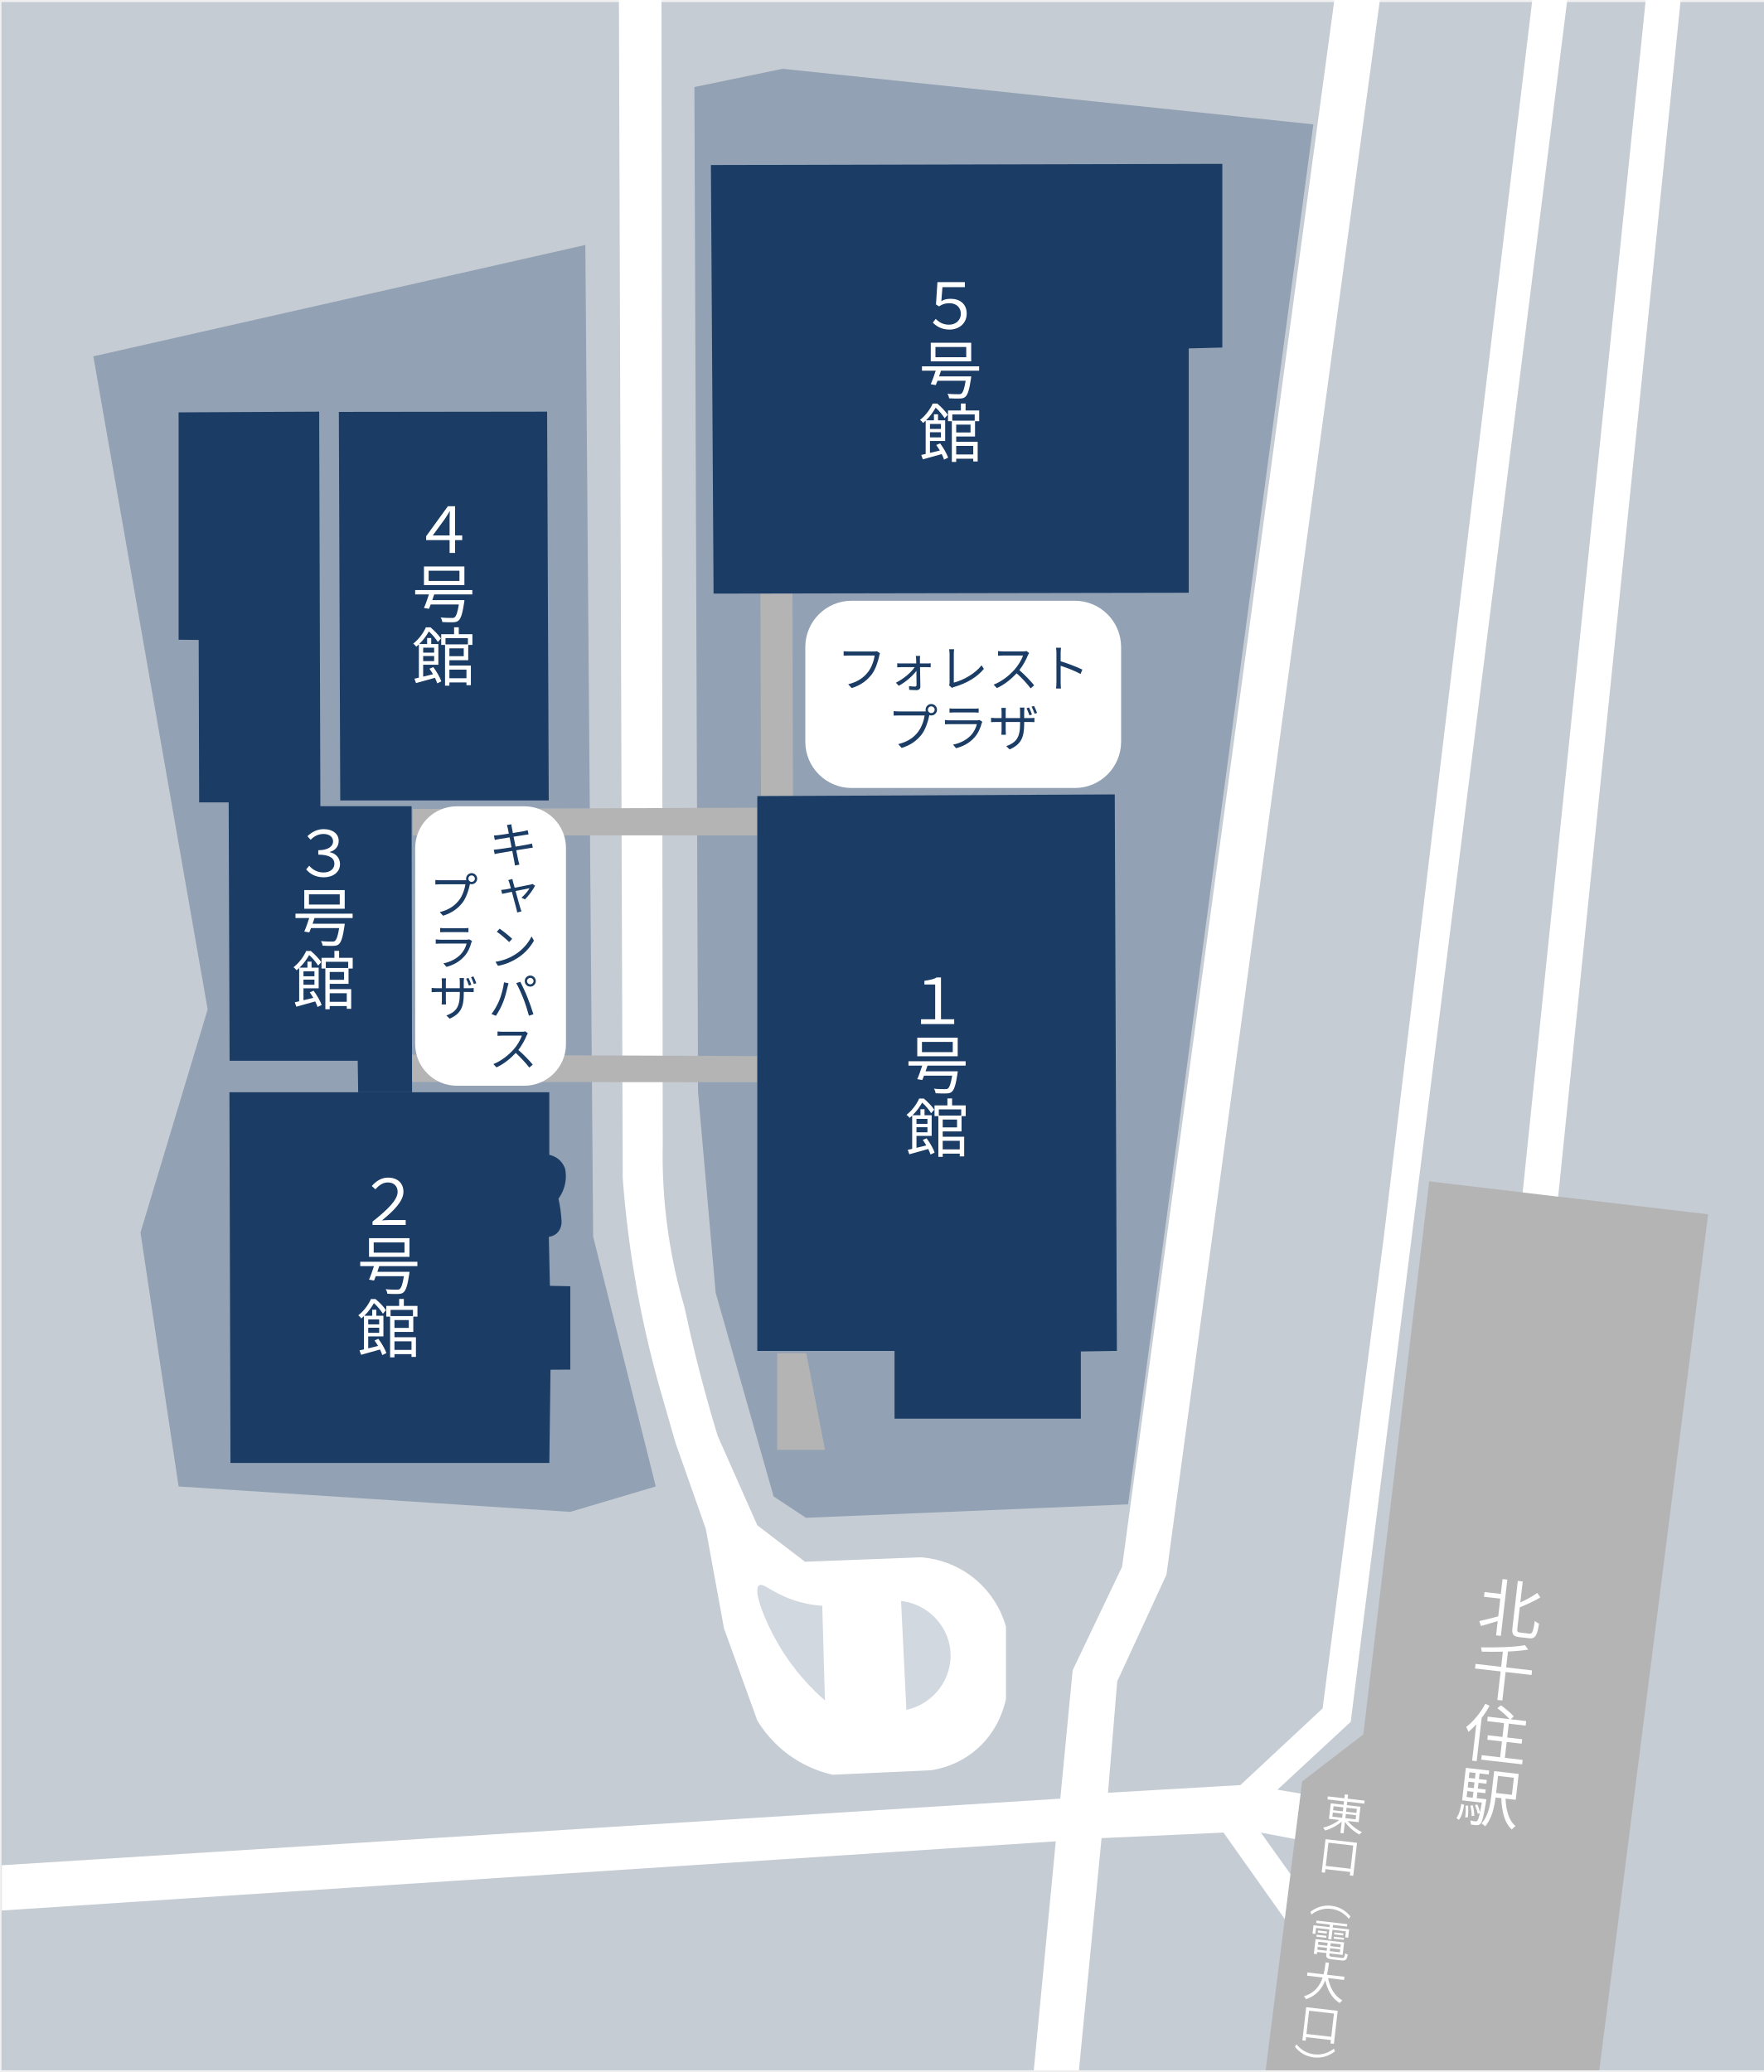
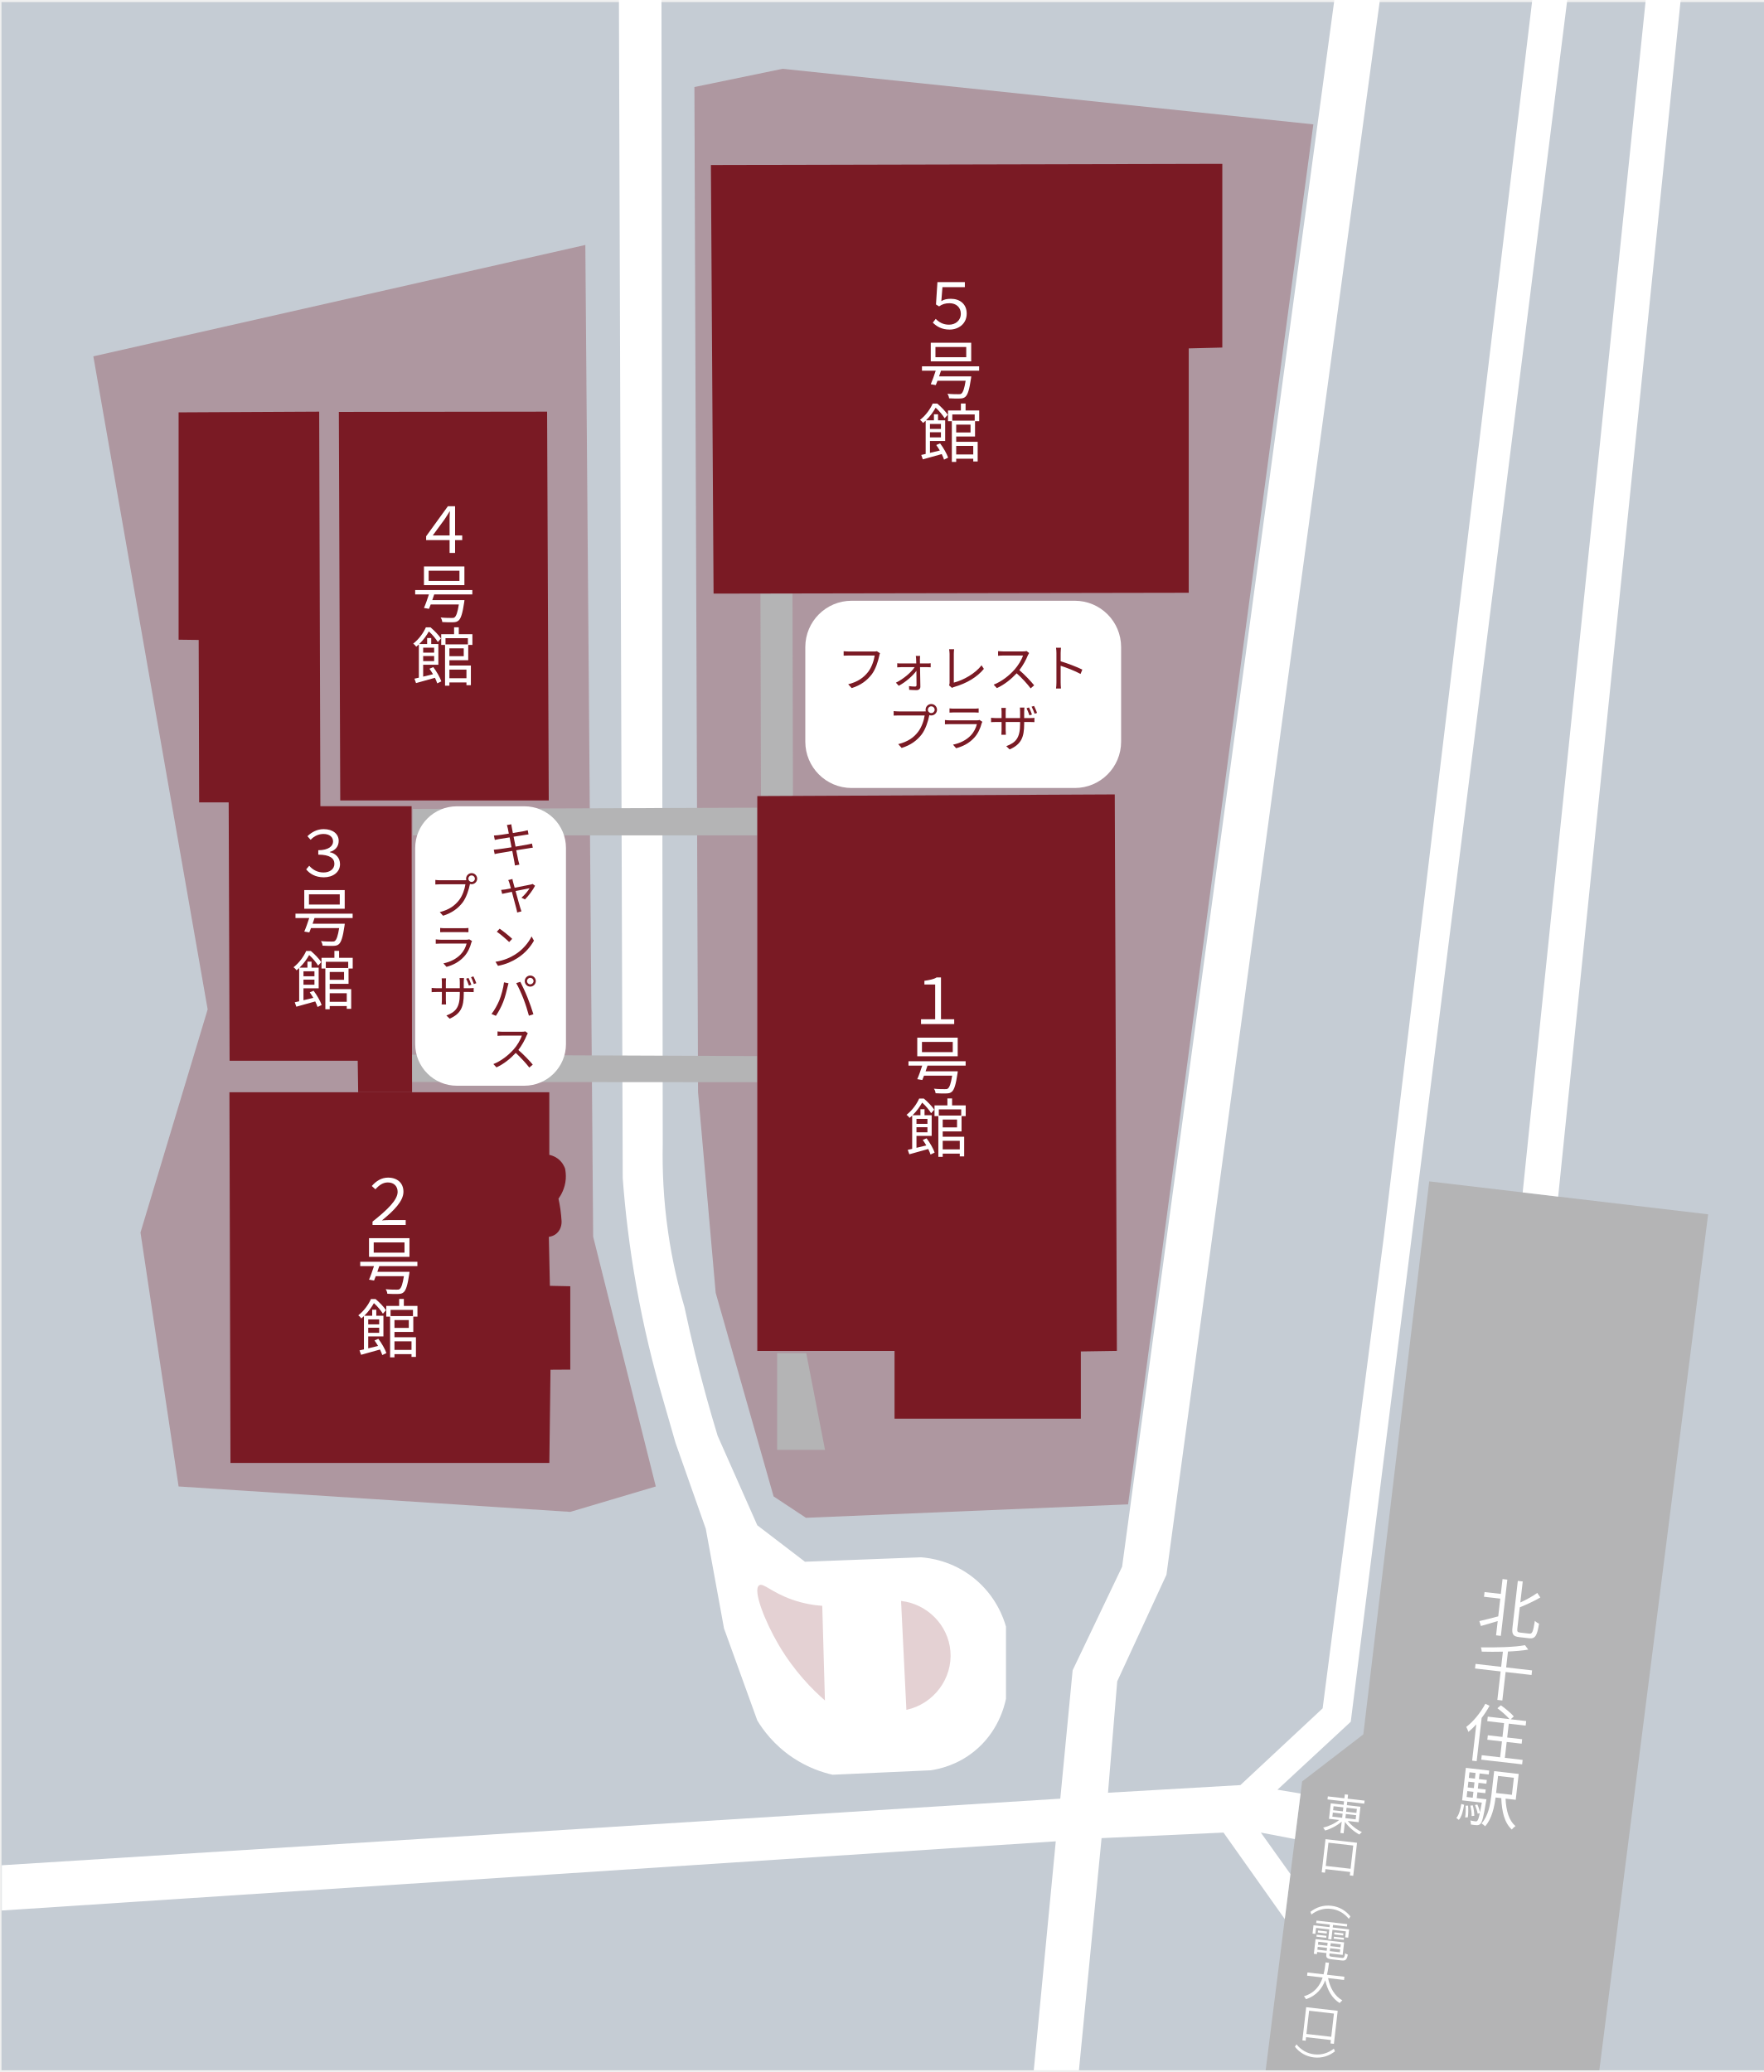
<svg xmlns="http://www.w3.org/2000/svg" viewBox="0 0 417 490">
  <defs>
    <style>
      .cls-1 {
        fill: rgba(27, 60, 101, .2);
      }

      .cls-1, .cls-2, .cls-3, .cls-4, .cls-5, .cls-6, .cls-7 {
        stroke-width: 0px;
      }

      .cls-2, .cls-3, .cls-8, .cls-7, .cls-9 {
-         fill: #1b3c65;
+         fill: #7a1a24;
      }

      .cls-2, .cls-4 {
        opacity: .2;
      }

      .cls-3 {
        opacity: .3;
      }

      .cls-10 {
        font-size: 10px;
      }

      .cls-10, .cls-8, .cls-11 {
        glyph-orientation-vertical: 0deg;
        text-orientation: upright;
        writing-mode: tb;
      }

      .cls-10, .cls-8, .cls-11, .cls-9 {
        font-family: KozGoPr6N-Regular-90ms-RKSJ-H, 'Kozuka Gothic Pr6N';
      }

      .cls-10, .cls-5, .cls-11 {
        fill: #fff;
      }

      .cls-4 {
        fill: none;
      }

      .cls-8, .cls-9 {
        font-size: 12px;
      }

      .cls-6 {
        fill: #b4b4b5;
      }

      .cls-12 {
        letter-spacing: -.5em;
      }

      .cls-11 {
        font-size: 15px;
      }
    </style>
  </defs>
  <g id="_レイヤー_1" data-name="レイヤー 1">
    <rect class="cls-1" x=".35" y=".48" width="416.97" height="489.11" />
    <polygon class="cls-3" points="310.53 29.41 266.73 355.76 190.56 358.94 182.91 353.88 169.22 305.73 165.05 258.3 164.19 20.58 185.04 16.27 310.53 29.41" />
    <polygon class="cls-3" points="22.07 84.27 49.1 238.71 33.22 291.47 42.23 351.53 134.83 357.54 155.06 351.53 140.25 292.46 138.4 57.93 22.07 84.27" />
    <polygon class="cls-4" points="138.63 -19 140.25 292.46 155.06 352.32 158.37 360.13 161.13 388.47 170.42 414.06 171.43 429.75 250.7 425.36 253.62 395 265.32 370.5 266.73 355.76 190.56 358.94 182.91 353.88 169.22 305.73 165.05 258.3 164.19 -20.32 138.63 -19" />
    <polyline class="cls-6" points="378.15 489.59 403.88 287.17 337.93 279.38 322.35 410.16 307.88 421.29 299.26 489.59" />
    <path class="cls-5" d="m156.38-19.74l.32,290.35c-.12,5.99.15,13.03,1.28,20.84.96,6.64,2.35,12.55,3.85,17.63.78,3.66,1.63,7.41,2.56,11.22,1.65,6.72,3.43,13.13,5.29,19.24,3.13,7.06,6.25,14.11,9.38,21.17l11.27,8.62,27.45-1.05c1.98.15,7.39.81,12.51,4.94,5.26,4.24,7.04,9.57,7.57,11.46v17.04c-.38,1.85-1.89,7.96-7.59,12.51-4,3.2-8.15,4.11-10.18,4.42-7.75.35-15.49.7-23.24,1.05-2.28-.52-5.74-1.6-9.38-4.03-4.51-3.01-7.11-6.65-8.41-8.8-2.62-7.26-5.25-14.51-7.87-21.77l-4.31-23.56-7.15-20.3-3.03-10.53c-2.32-7.92-4.51-16.82-6.25-26.61-1.63-9.15-2.63-17.7-3.21-25.49-.32-99.65-.64-198.38-.96-298.03l10.1-.34Z" />
    <path class="cls-2" d="m195.06,402.15c-2.99-2.61-7.26-6.9-10.94-13.15-3.37-5.74-6.17-13.02-4.63-14.09.97-.67,2.86,1.63,7.78,3.37,2.92,1.03,5.48,1.36,7.15,1.47l.63,22.4Z" />
    <path class="cls-2" d="m214.31,404.36c6.5-1.41,10.95-7.43,10.41-13.88-.51-6.12-5.41-11.16-11.67-11.88l1.26,25.77Z" />
    <polygon class="cls-6" points="179.8 140.38 179.93 188.23 187.49 188.23 187.38 140.38 179.8 140.38" />
    <polygon class="cls-6" points="179.06 191.01 97.62 191.29 97.62 197.55 179.06 197.55 179.06 191.01" />
    <polygon class="cls-6" points="97.27 249.42 179.06 249.75 179.06 255.93 97.27 255.87 97.27 249.42" />
    <polyline class="cls-6" points="183.75 320 183.75 342.87 195.07 342.87 190.63 320" />
    <polyline class="cls-5" points="399.16 -17.35 368.42 282.99 360.03 281.99 390.91 -17.35" />
    <polyline class="cls-5" points="244.43 489.59 249.63 435.45 .42 451.81 .42 441.11 250.7 425.36 253.62 395 265.32 370.5 318.85 -24.74 330 -27.53 275.8 372.4 264.16 397.62 261.98 423.96 293.28 422.15 312.73 404 327.22 292.32 364.38 -17.35 372.75 -17.35 319.38 407.17 302.05 423.24 307.52 424.15 306.16 434.92 298.12 433.38 305.12 443.2 303.78 453.84 289.29 433.38 260.46 434.69 255.11 489.59" />
    <text class="cls-11" transform="translate(358.02 372.87) rotate(6.56)">
      <tspan x="0" y="0">北千住駅</tspan>
    </text>
    <text class="cls-10" transform="translate(318.43 423.98) rotate(6.56)">
      <tspan x="0" y="0">東口（電大口</tspan>
      <tspan class="cls-12" x="0" y="60">）</tspan>
    </text>
  </g>
  <g id="fo">
    <rect class="cls-5" x="190.41" y="142.07" width="74.67" height="44.28" rx="10.95" ry="10.95" />
    <text class="cls-9" transform="translate(197.74 162.46)">
      <tspan x="0" y="0">フォレスト</tspan>
      <tspan x="12" y="14">プラザ</tspan>
    </text>
  </g>
  <g id="kya">
    <rect class="cls-5" x="82.96" y="205.89" width="66.08" height="35.65" rx="9.85" ry="9.85" transform="translate(-107.72 339.72) rotate(-90)" />
    <text class="cls-8" transform="translate(121.31 193.72)">
      <tspan x="0" y="0">キャンパス</tspan>
      <tspan x="-14" y="12">プラザ</tspan>
    </text>
  </g>
  <g id="_5" data-name="5">
    <polygon class="cls-7" points="168.09 39.03 168.72 140.38 281.07 140.18 281.07 82.39 289.01 82.19 289.01 38.75 168.09 39.03" />
    <text class="cls-11" transform="translate(224.76 64.84)">
      <tspan x="0" y="0">５号館</tspan>
    </text>
  </g>
  <g id="_4" data-name="4">
    <polygon class="cls-7" points="80.12 97.41 129.36 97.35 129.75 189.3 80.45 189.3 80.12 97.41" />
    <text class="cls-11" transform="translate(104.93 117.75)">
      <tspan x="0" y="0">４号館</tspan>
    </text>
  </g>
  <g id="_3" data-name="3">
    <polygon class="cls-7" points="42.23 97.52 75.47 97.35 75.75 190.65 97.32 190.65 97.43 258.3 84.69 258.3 84.58 250.85 54.29 250.85 54.07 189.76 47.09 189.76 46.98 151.34 42.23 151.28 42.23 97.52" />
    <text class="cls-11" transform="translate(76.63 194.28)">
      <tspan x="0" y="0">３号館</tspan>
    </text>
  </g>
  <g id="_2" data-name="2">
    <path class="cls-7" d="m129.88,345.97H54.49l-.24-87.67h75.63v14.81c.45.09,1.2.31,1.95.85,1.15.84,1.62,1.94,1.78,2.4.13.66.23,1.5.16,2.48-.17,2.22-1.15,3.84-1.72,4.63.17.79.33,1.65.46,2.56.13.97.22,1.88.27,2.73.01.22.09,1.77-1.1,2.87-.73.67-1.56.82-1.91.87.08,3.86.17,7.72.25,11.58l4.82.1v19.71l-4.68.03-.27,22.04Z" />
    <text class="cls-11" transform="translate(91.94 276.6)">
      <tspan x="0" y="0">２号館</tspan>
    </text>
  </g>
  <g id="_1" data-name="1">
    <polygon class="cls-7" points="179.06 188.27 179.06 319.48 211.51 319.48 211.51 335.5 255.56 335.5 255.56 319.6 264.08 319.47 263.58 187.87 179.06 188.27" />
    <text class="cls-11" transform="translate(221.57 229.18)">
      <tspan x="0" y="0">１号館</tspan>
    </text>
  </g>
</svg>
